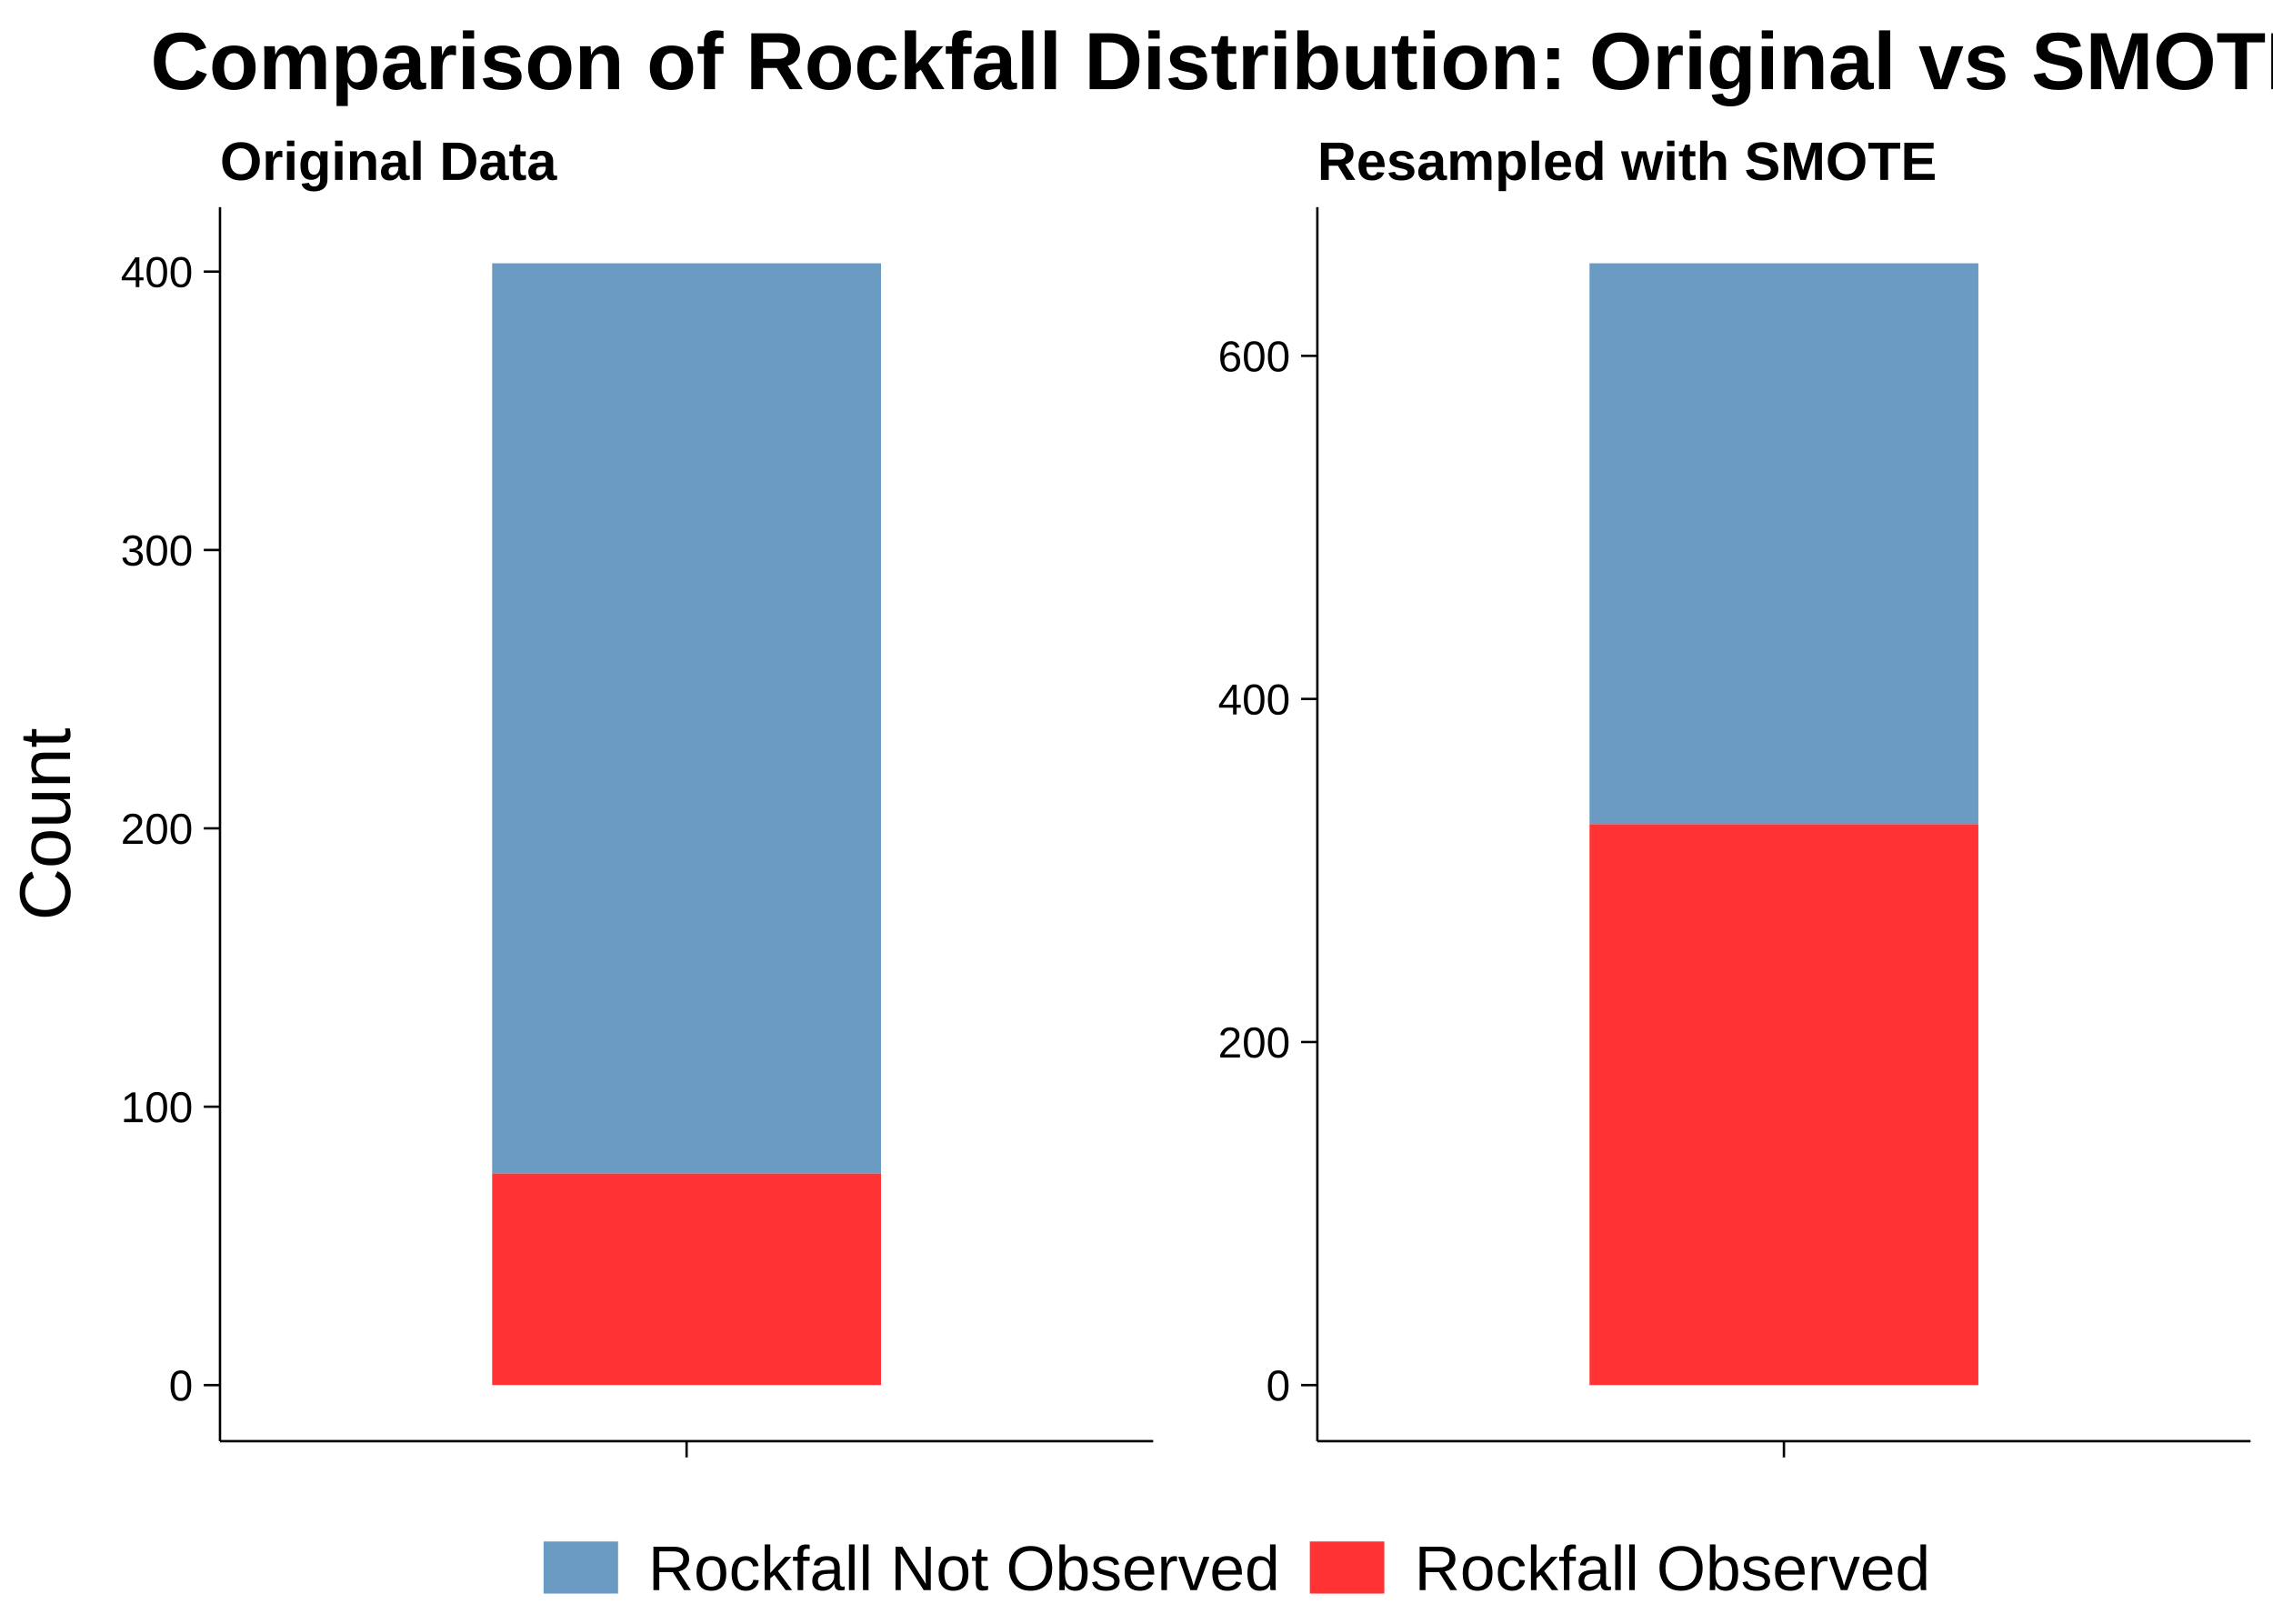
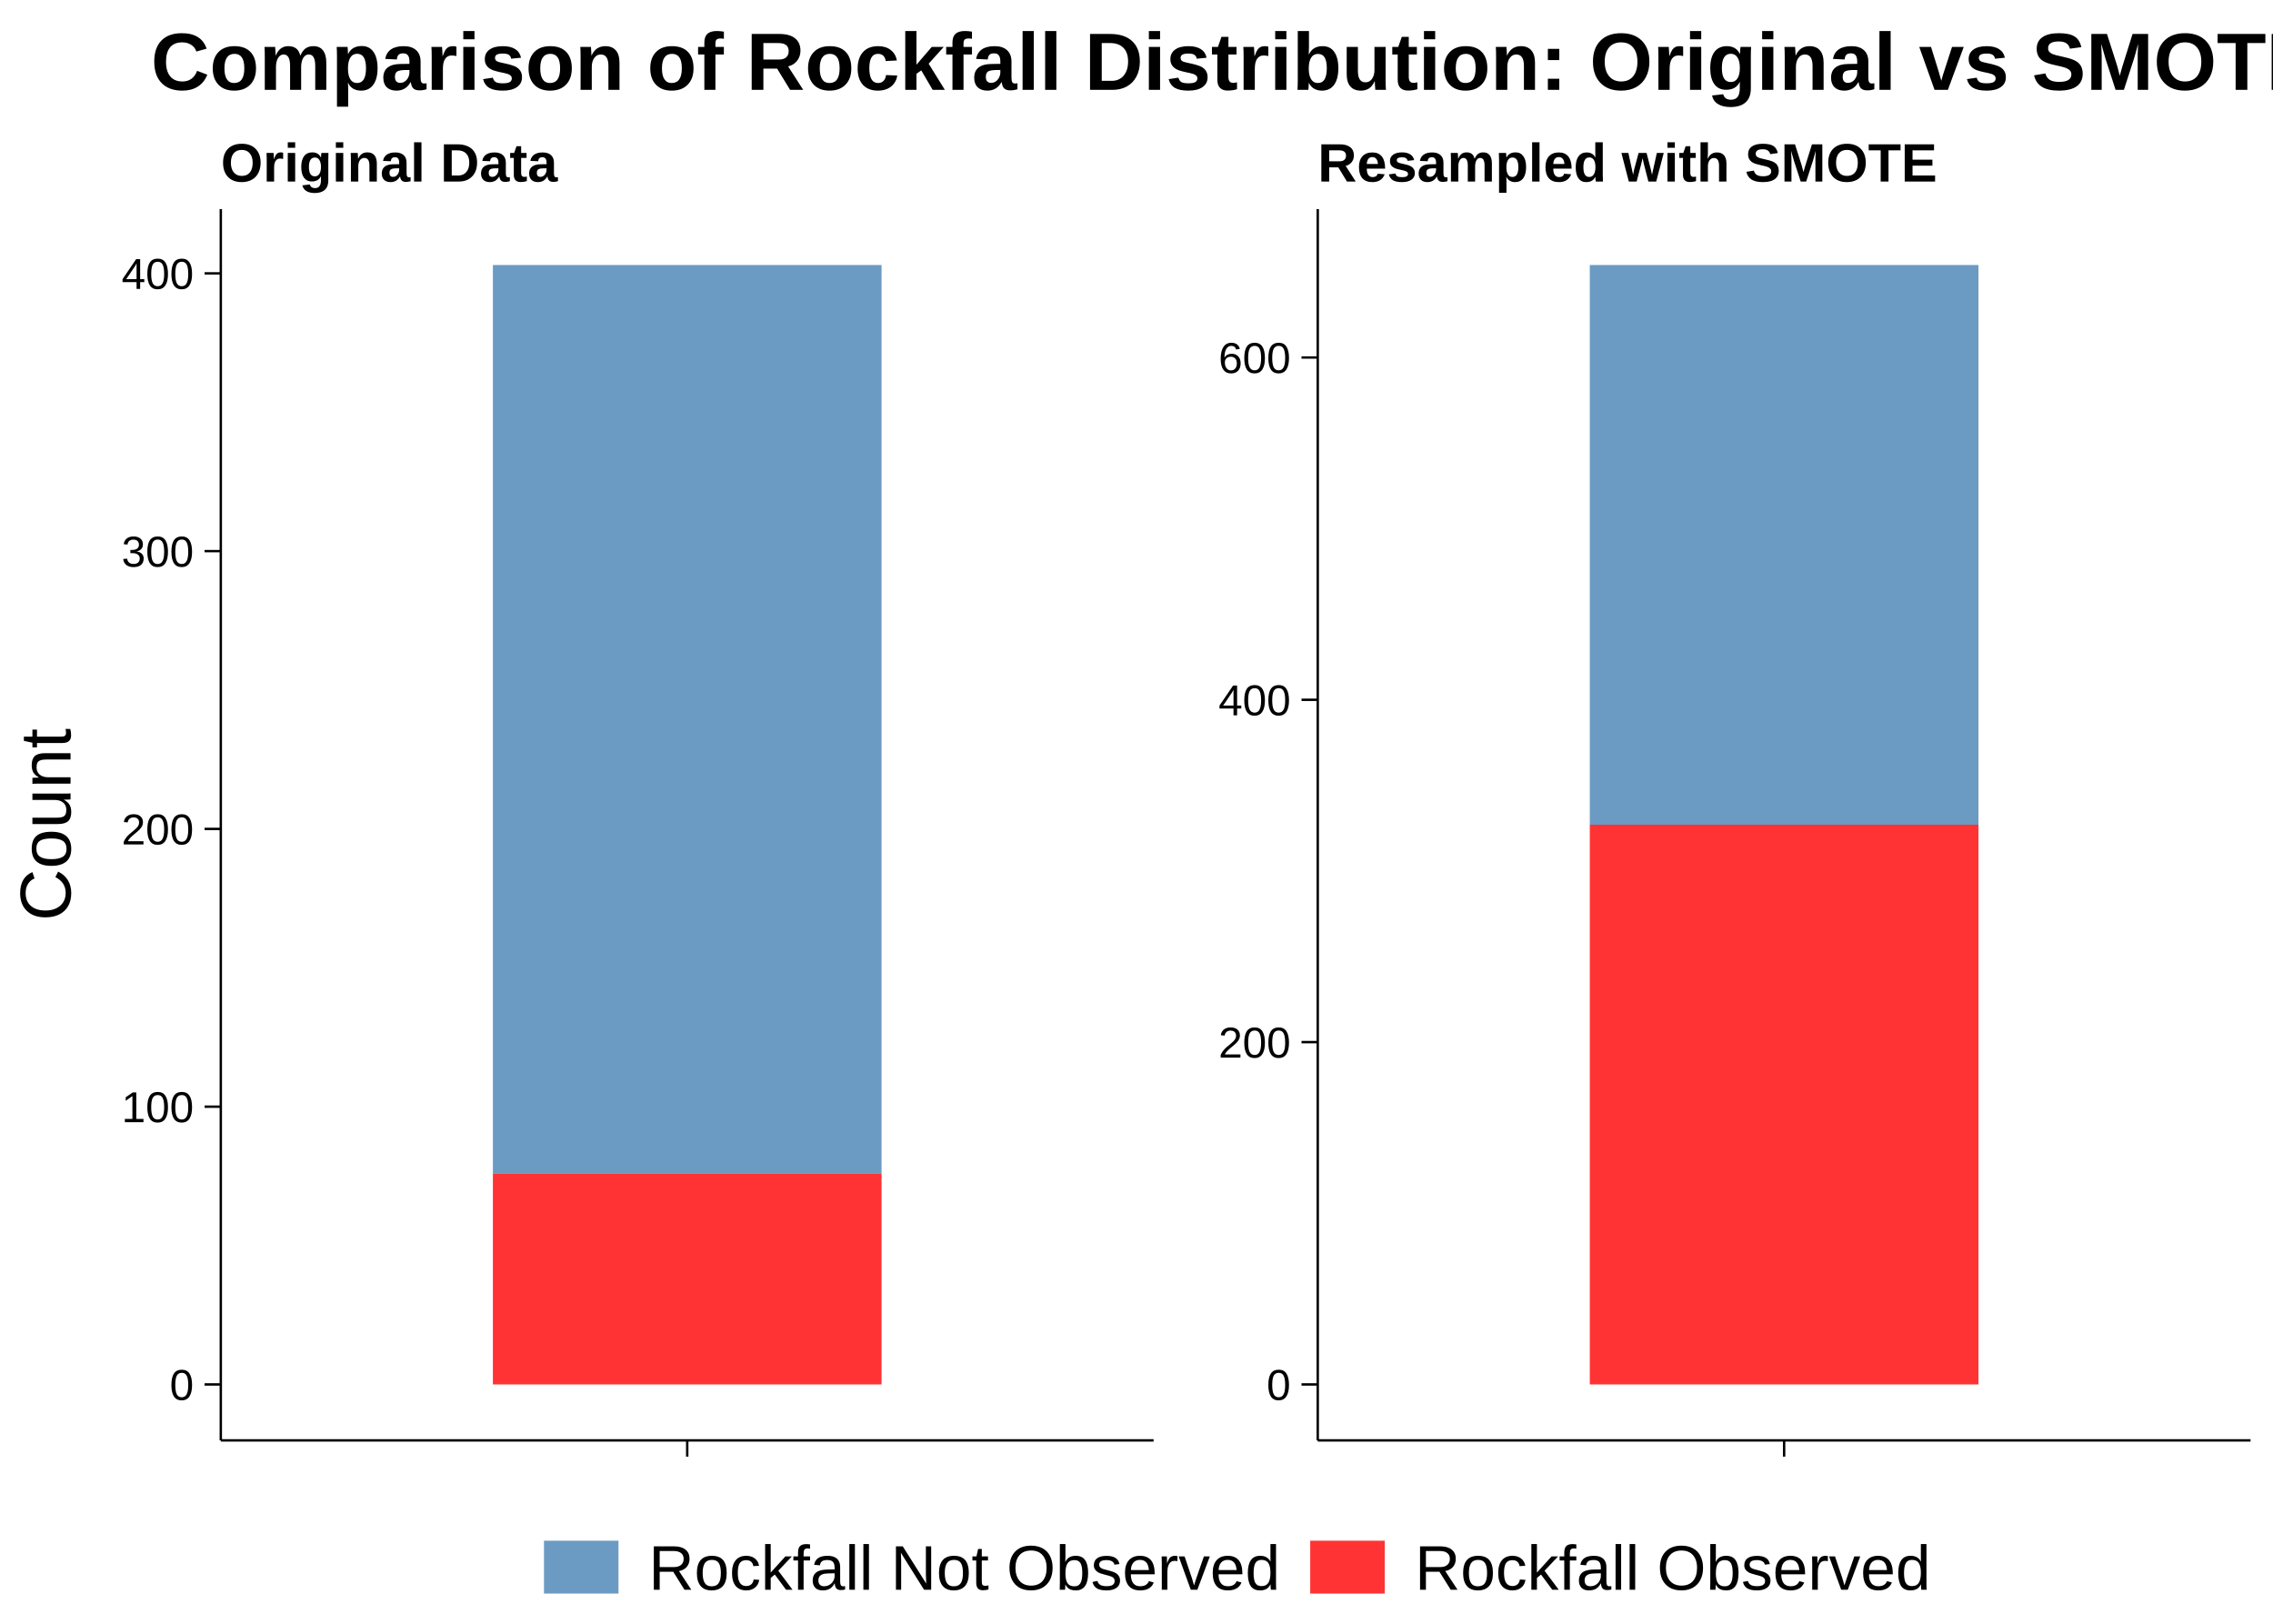
<svg xmlns="http://www.w3.org/2000/svg" class="svglite" width="504.00pt" height="360.00pt" viewBox="0 0 504.00 360.00">
  <defs>
    <style type="text/css">
    .svglite line, .svglite polyline, .svglite polygon, .svglite path, .svglite rect, .svglite circle {
      fill: none;
      stroke: #000000;
      stroke-linecap: round;
      stroke-linejoin: round;
      stroke-miterlimit: 10.00;
    }
    .svglite text {
      white-space: pre;
    }
  </style>
  </defs>
  <rect width="100%" height="100%" style="stroke: none; fill: none;" />
  <defs>
    <clipPath id="cpMC4wMHw1MDQuMDB8MC4wMHwzNjAuMDA=">
      <rect x="0.00" y="0.00" width="504.00" height="360.00" />
    </clipPath>
  </defs>
  <g clip-path="url(#cpMC4wMHw1MDQuMDB8MC4wMHwzNjAuMDA=)">
</g>
  <defs>
-     <clipPath id="cpNDguNzh8MjU1LjcwfDQ1LjkzfDMxOS41Mg==">
-       <rect x="48.78" y="45.93" width="206.92" height="273.59" />
+     <clipPath id="cpNDguOTZ8MjU1Ljc5fDQ2LjM2fDMxOS4zNQ==">
+       <rect x="48.96" y="46.36" width="206.83" height="272.99" />
    </clipPath>
  </defs>
-   <g clip-path="url(#cpNDguNzh8MjU1LjcwfDQ1LjkzfDMxOS41Mg==)">
-     <rect x="109.13" y="58.37" width="86.22" height="201.81" style="stroke-width: 1.07; stroke: none; stroke-linecap: butt; stroke-linejoin: miter; fill: #4682B4; fill-opacity: 0.80;" />
-     <rect x="109.13" y="260.18" width="86.22" height="46.90" style="stroke-width: 1.07; stroke: none; stroke-linecap: butt; stroke-linejoin: miter; fill: #FF0000; fill-opacity: 0.80;" />
+   <g clip-path="url(#cpNDguOTZ8MjU1Ljc5fDQ2LjM2fDMxOS4zNQ==)">
+     <rect x="109.29" y="58.76" width="86.18" height="201.37" style="stroke-width: 1.07; stroke: none; stroke-linecap: butt; stroke-linejoin: miter; fill: #4682B4; fill-opacity: 0.80;" />
+     <rect x="109.29" y="260.14" width="86.18" height="46.80" style="stroke-width: 1.07; stroke: none; stroke-linecap: butt; stroke-linejoin: miter; fill: #FF0000; fill-opacity: 0.80;" />
  </g>
  <g clip-path="url(#cpMC4wMHw1MDQuMDB8MC4wMHwzNjAuMDA=)">
</g>
  <defs>
-     <clipPath id="cpMjkyLjEwfDQ5OS4wMnw0NS45M3wzMTkuNTI=">
-       <rect x="292.10" y="45.93" width="206.92" height="273.59" />
+     <clipPath id="cpMjkyLjE5fDQ5OS4wMnw0Ni4zNnwzMTkuMzU=">
+       <rect x="292.19" y="46.36" width="206.83" height="272.99" />
    </clipPath>
  </defs>
-   <g clip-path="url(#cpMjkyLjEwfDQ5OS4wMnw0NS45M3wzMTkuNTI=)">
-     <rect x="352.45" y="58.37" width="86.22" height="124.36" style="stroke-width: 1.07; stroke: none; stroke-linecap: butt; stroke-linejoin: miter; fill: #4682B4; fill-opacity: 0.80;" />
-     <rect x="352.45" y="182.73" width="86.22" height="124.36" style="stroke-width: 1.07; stroke: none; stroke-linecap: butt; stroke-linejoin: miter; fill: #FF0000; fill-opacity: 0.80;" />
+   <g clip-path="url(#cpMjkyLjE5fDQ5OS4wMnw0Ni4zNnwzMTkuMzU=)">
+     <rect x="352.51" y="58.76" width="86.18" height="124.09" style="stroke-width: 1.07; stroke: none; stroke-linecap: butt; stroke-linejoin: miter; fill: #4682B4; fill-opacity: 0.80;" />
+     <rect x="352.51" y="182.85" width="86.18" height="124.09" style="stroke-width: 1.07; stroke: none; stroke-linecap: butt; stroke-linejoin: miter; fill: #FF0000; fill-opacity: 0.80;" />
  </g>
  <g clip-path="url(#cpMC4wMHw1MDQuMDB8MC4wMHwzNjAuMDA=)">
</g>
  <defs>
-     <clipPath id="cpNDguNzh8MjU1LjcwfDI3LjY0fDQ1Ljkz">
-       <rect x="48.78" y="27.64" width="206.92" height="18.29" />
+     <clipPath id="cpNDguOTZ8MjU1Ljc5fDI3Ljg5fDQ2LjM2">
+       <rect x="48.96" y="27.89" width="206.83" height="18.46" />
    </clipPath>
  </defs>
-   <g clip-path="url(#cpNDguNzh8MjU1LjcwfDI3LjY0fDQ1Ljkz)">
-     <rect x="48.78" y="27.64" width="206.92" height="18.29" style="stroke-width: 0.27; stroke: none;" />
-     <text x="48.78" y="39.89" style="font-size: 12.00px; font-weight: bold; font-family: &quot;Arial&quot;;" textLength="74.69px" lengthAdjust="spacingAndGlyphs">Original Data</text>
+   <g clip-path="url(#cpNDguOTZ8MjU1Ljc5fDI3Ljg5fDQ2LjM2)">
+     <rect x="48.96" y="27.89" width="206.83" height="18.46" style="stroke-width: 0.27; stroke: none;" />
+     <text x="48.96" y="40.25" style="font-size: 12.00px; font-weight: bold; font-family: &quot;Arial&quot;;" textLength="74.69px" lengthAdjust="spacingAndGlyphs">Original Data</text>
  </g>
  <g clip-path="url(#cpMC4wMHw1MDQuMDB8MC4wMHwzNjAuMDA=)">
</g>
  <defs>
-     <clipPath id="cpMjkyLjEwfDQ5OS4wMnwyNy42NHw0NS45Mw==">
-       <rect x="292.10" y="27.64" width="206.92" height="18.29" />
+     <clipPath id="cpMjkyLjE5fDQ5OS4wMnwyNy44OXw0Ni4zNg==">
+       <rect x="292.19" y="27.89" width="206.83" height="18.46" />
    </clipPath>
  </defs>
-   <g clip-path="url(#cpMjkyLjEwfDQ5OS4wMnwyNy42NHw0NS45Mw==)">
-     <rect x="292.10" y="27.64" width="206.92" height="18.29" style="stroke-width: 0.27; stroke: none;" />
-     <text x="292.10" y="39.89" style="font-size: 12.00px; font-weight: bold; font-family: &quot;Arial&quot;;" textLength="137.38px" lengthAdjust="spacingAndGlyphs">Resampled with SMOTE</text>
+   <g clip-path="url(#cpMjkyLjE5fDQ5OS4wMnwyNy44OXw0Ni4zNg==)">
+     <rect x="292.19" y="27.89" width="206.83" height="18.46" style="stroke-width: 0.27; stroke: none;" />
+     <text x="292.19" y="40.25" style="font-size: 12.00px; font-weight: bold; font-family: &quot;Arial&quot;;" textLength="137.38px" lengthAdjust="spacingAndGlyphs">Resampled with SMOTE</text>
  </g>
  <g clip-path="url(#cpMC4wMHw1MDQuMDB8MC4wMHwzNjAuMDA=)">
-     <polyline points="48.78,319.52 255.70,319.52 " style="stroke-width: 0.53; stroke-linecap: butt;" />
-     <polyline points="152.24,323.12 152.24,319.52 " style="stroke-width: 0.53; stroke-linecap: butt;" />
-     <polyline points="292.10,319.52 499.02,319.52 " style="stroke-width: 0.53; stroke-linecap: butt;" />
-     <polyline points="395.56,323.12 395.56,319.52 " style="stroke-width: 0.53; stroke-linecap: butt;" />
-     <polyline points="292.10,319.52 292.10,45.93 " style="stroke-width: 0.53; stroke-linecap: butt;" />
-     <text x="286.10" y="310.52" text-anchor="end" style="font-size: 9.60px; font-family: &quot;Arial&quot;;" textLength="5.34px" lengthAdjust="spacingAndGlyphs">0</text>
-     <text x="286.10" y="234.46" text-anchor="end" style="font-size: 9.60px; font-family: &quot;Arial&quot;;" textLength="16.01px" lengthAdjust="spacingAndGlyphs">200</text>
-     <text x="286.10" y="158.40" text-anchor="end" style="font-size: 9.60px; font-family: &quot;Arial&quot;;" textLength="16.01px" lengthAdjust="spacingAndGlyphs">400</text>
-     <text x="286.10" y="82.34" text-anchor="end" style="font-size: 9.60px; font-family: &quot;Arial&quot;;" textLength="16.01px" lengthAdjust="spacingAndGlyphs">600</text>
-     <polyline points="288.50,307.09 292.10,307.09 " style="stroke-width: 0.53; stroke-linecap: butt;" />
-     <polyline points="288.50,231.03 292.10,231.03 " style="stroke-width: 0.53; stroke-linecap: butt;" />
-     <polyline points="288.50,154.96 292.10,154.96 " style="stroke-width: 0.53; stroke-linecap: butt;" />
-     <polyline points="288.50,78.90 292.10,78.90 " style="stroke-width: 0.53; stroke-linecap: butt;" />
-     <polyline points="48.78,319.52 48.78,45.93 " style="stroke-width: 0.53; stroke-linecap: butt;" />
-     <text x="42.79" y="310.52" text-anchor="end" style="font-size: 9.60px; font-family: &quot;Arial&quot;;" textLength="5.34px" lengthAdjust="spacingAndGlyphs">0</text>
-     <text x="42.79" y="248.80" text-anchor="end" style="font-size: 9.60px; font-family: &quot;Arial&quot;;" textLength="16.01px" lengthAdjust="spacingAndGlyphs">100</text>
-     <text x="42.79" y="187.09" text-anchor="end" style="font-size: 9.60px; font-family: &quot;Arial&quot;;" textLength="16.01px" lengthAdjust="spacingAndGlyphs">200</text>
-     <text x="42.79" y="125.37" text-anchor="end" style="font-size: 9.60px; font-family: &quot;Arial&quot;;" textLength="16.01px" lengthAdjust="spacingAndGlyphs">300</text>
-     <text x="42.79" y="63.65" text-anchor="end" style="font-size: 9.60px; font-family: &quot;Arial&quot;;" textLength="16.01px" lengthAdjust="spacingAndGlyphs">400</text>
-     <polyline points="45.18,307.09 48.78,307.09 " style="stroke-width: 0.53; stroke-linecap: butt;" />
-     <polyline points="45.18,245.37 48.78,245.37 " style="stroke-width: 0.53; stroke-linecap: butt;" />
-     <polyline points="45.18,183.65 48.78,183.65 " style="stroke-width: 0.53; stroke-linecap: butt;" />
-     <polyline points="45.18,121.94 48.78,121.94 " style="stroke-width: 0.53; stroke-linecap: butt;" />
-     <polyline points="45.18,60.22 48.78,60.22 " style="stroke-width: 0.53; stroke-linecap: butt;" />
-     <text transform="translate(15.53,182.73) rotate(-90)" text-anchor="middle" style="font-size: 16.00px; font-family: &quot;Arial&quot;;" textLength="42.70px" lengthAdjust="spacingAndGlyphs">Count</text>
-     <rect x="113.84" y="335.08" width="320.11" height="24.92" style="stroke-width: 0.00; stroke: none;" />
-     <rect x="120.53" y="341.76" width="16.52" height="11.55" style="stroke-width: 1.07; stroke: none; stroke-linecap: butt; stroke-linejoin: miter; fill: #4682B4; fill-opacity: 0.80;" />
-     <rect x="290.43" y="341.76" width="16.52" height="11.55" style="stroke-width: 1.07; stroke: none; stroke-linecap: butt; stroke-linejoin: miter; fill: #FF0000; fill-opacity: 0.80;" />
-     <text x="143.73" y="352.55" style="font-size: 14.00px; font-family: &quot;Arial&quot;;" textLength="140.01px" lengthAdjust="spacingAndGlyphs">Rockfall Not Observed</text>
-     <text x="313.63" y="352.55" style="font-size: 14.00px; font-family: &quot;Arial&quot;;" textLength="114.34px" lengthAdjust="spacingAndGlyphs">Rockfall Observed</text>
-     <text x="273.90" y="19.77" text-anchor="middle" style="font-size: 18.00px; font-weight: bold; font-family: &quot;Arial&quot;;" textLength="481.07px" lengthAdjust="spacingAndGlyphs">Comparison of Rockfall Distribution: Original vs SMOTE</text>
+     <polyline points="48.96,319.35 255.79,319.35 " style="stroke-width: 0.53; stroke-linecap: butt;" />
+     <polyline points="152.38,322.95 152.38,319.35 " style="stroke-width: 0.53; stroke-linecap: butt;" />
+     <polyline points="292.19,319.35 499.02,319.35 " style="stroke-width: 0.53; stroke-linecap: butt;" />
+     <polyline points="395.60,322.95 395.60,319.35 " style="stroke-width: 0.53; stroke-linecap: butt;" />
+     <polyline points="292.19,319.35 292.19,46.36 " style="stroke-width: 0.53; stroke-linecap: butt;" />
+     <text x="286.20" y="310.38" text-anchor="end" style="font-size: 9.60px; font-family: &quot;Arial&quot;;" textLength="5.34px" lengthAdjust="spacingAndGlyphs">0</text>
+     <text x="286.20" y="234.49" text-anchor="end" style="font-size: 9.60px; font-family: &quot;Arial&quot;;" textLength="16.01px" lengthAdjust="spacingAndGlyphs">200</text>
+     <text x="286.20" y="158.59" text-anchor="end" style="font-size: 9.60px; font-family: &quot;Arial&quot;;" textLength="16.01px" lengthAdjust="spacingAndGlyphs">400</text>
+     <text x="286.20" y="82.70" text-anchor="end" style="font-size: 9.60px; font-family: &quot;Arial&quot;;" textLength="16.01px" lengthAdjust="spacingAndGlyphs">600</text>
+     <polyline points="288.59,306.94 292.19,306.94 " style="stroke-width: 0.53; stroke-linecap: butt;" />
+     <polyline points="288.59,231.05 292.19,231.05 " style="stroke-width: 0.53; stroke-linecap: butt;" />
+     <polyline points="288.59,155.15 292.19,155.15 " style="stroke-width: 0.53; stroke-linecap: butt;" />
+     <polyline points="288.59,79.26 292.19,79.26 " style="stroke-width: 0.53; stroke-linecap: butt;" />
+     <polyline points="48.96,319.35 48.96,46.36 " style="stroke-width: 0.53; stroke-linecap: butt;" />
+     <text x="42.97" y="310.38" text-anchor="end" style="font-size: 9.60px; font-family: &quot;Arial&quot;;" textLength="5.34px" lengthAdjust="spacingAndGlyphs">0</text>
+     <text x="42.97" y="248.80" text-anchor="end" style="font-size: 9.60px; font-family: &quot;Arial&quot;;" textLength="16.01px" lengthAdjust="spacingAndGlyphs">100</text>
+     <text x="42.97" y="187.22" text-anchor="end" style="font-size: 9.60px; font-family: &quot;Arial&quot;;" textLength="16.01px" lengthAdjust="spacingAndGlyphs">200</text>
+     <text x="42.97" y="125.64" text-anchor="end" style="font-size: 9.60px; font-family: &quot;Arial&quot;;" textLength="16.01px" lengthAdjust="spacingAndGlyphs">300</text>
+     <text x="42.97" y="64.05" text-anchor="end" style="font-size: 9.60px; font-family: &quot;Arial&quot;;" textLength="16.01px" lengthAdjust="spacingAndGlyphs">400</text>
+     <polyline points="45.36,306.94 48.96,306.94 " style="stroke-width: 0.53; stroke-linecap: butt;" />
+     <polyline points="45.36,245.36 48.96,245.36 " style="stroke-width: 0.53; stroke-linecap: butt;" />
+     <polyline points="45.36,183.78 48.96,183.78 " style="stroke-width: 0.53; stroke-linecap: butt;" />
+     <polyline points="45.36,122.19 48.96,122.19 " style="stroke-width: 0.53; stroke-linecap: butt;" />
+     <polyline points="45.36,60.61 48.96,60.61 " style="stroke-width: 0.53; stroke-linecap: butt;" />
+     <text transform="translate(15.64,182.85) rotate(-90)" text-anchor="middle" style="font-size: 16.00px; font-family: &quot;Arial&quot;;" textLength="42.70px" lengthAdjust="spacingAndGlyphs">Count</text>
+     <rect x="113.93" y="334.90" width="320.12" height="25.10" style="stroke-width: 0.00; stroke: none;" />
+     <rect x="120.62" y="341.59" width="16.52" height="11.72" style="stroke-width: 1.07; stroke: none; stroke-linecap: butt; stroke-linejoin: miter; fill: #4682B4; fill-opacity: 0.80;" />
+     <rect x="290.52" y="341.59" width="16.52" height="11.72" style="stroke-width: 1.07; stroke: none; stroke-linecap: butt; stroke-linejoin: miter; fill: #FF0000; fill-opacity: 0.80;" />
+     <text x="143.82" y="352.47" style="font-size: 14.00px; font-family: &quot;Arial&quot;;" textLength="140.02px" lengthAdjust="spacingAndGlyphs">Rockfall Not Observed</text>
+     <text x="313.72" y="352.47" style="font-size: 14.00px; font-family: &quot;Arial&quot;;" textLength="114.35px" lengthAdjust="spacingAndGlyphs">Rockfall Observed</text>
+     <text x="273.99" y="19.92" text-anchor="middle" style="font-size: 18.00px; font-weight: bold; font-family: &quot;Arial&quot;;" textLength="481.07px" lengthAdjust="spacingAndGlyphs">Comparison of Rockfall Distribution: Original vs SMOTE</text>
  </g>
</svg>
